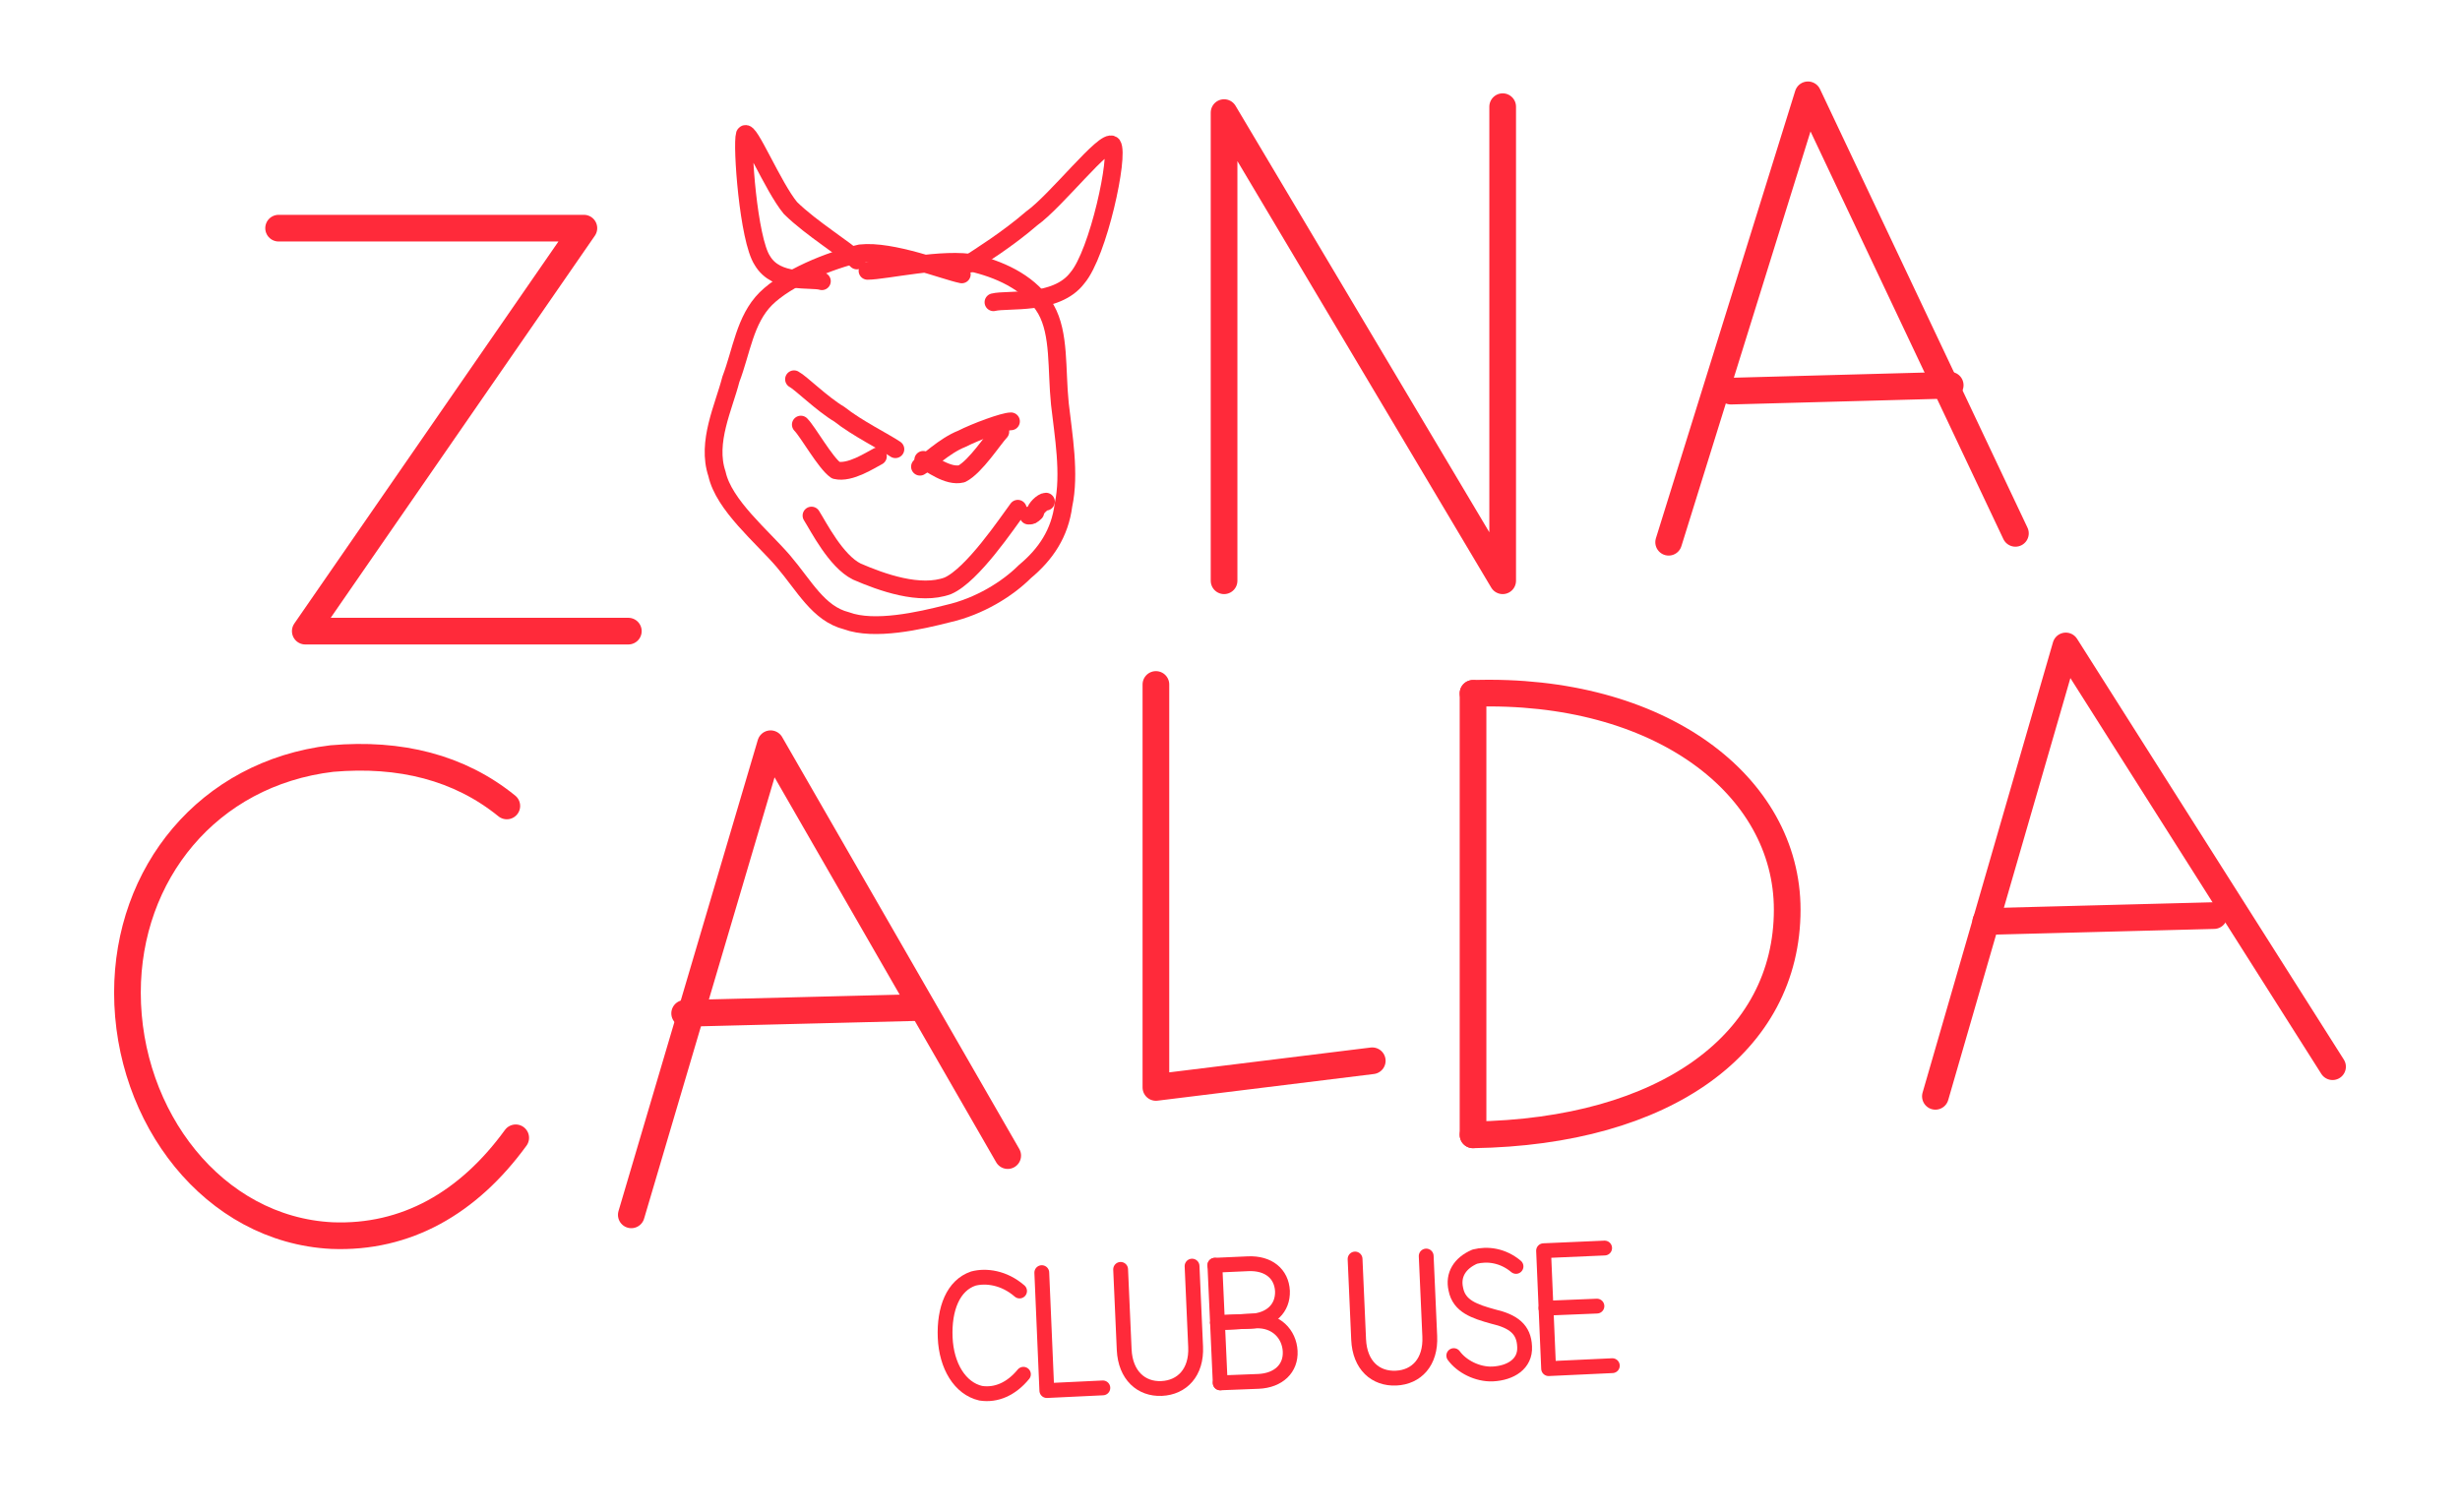
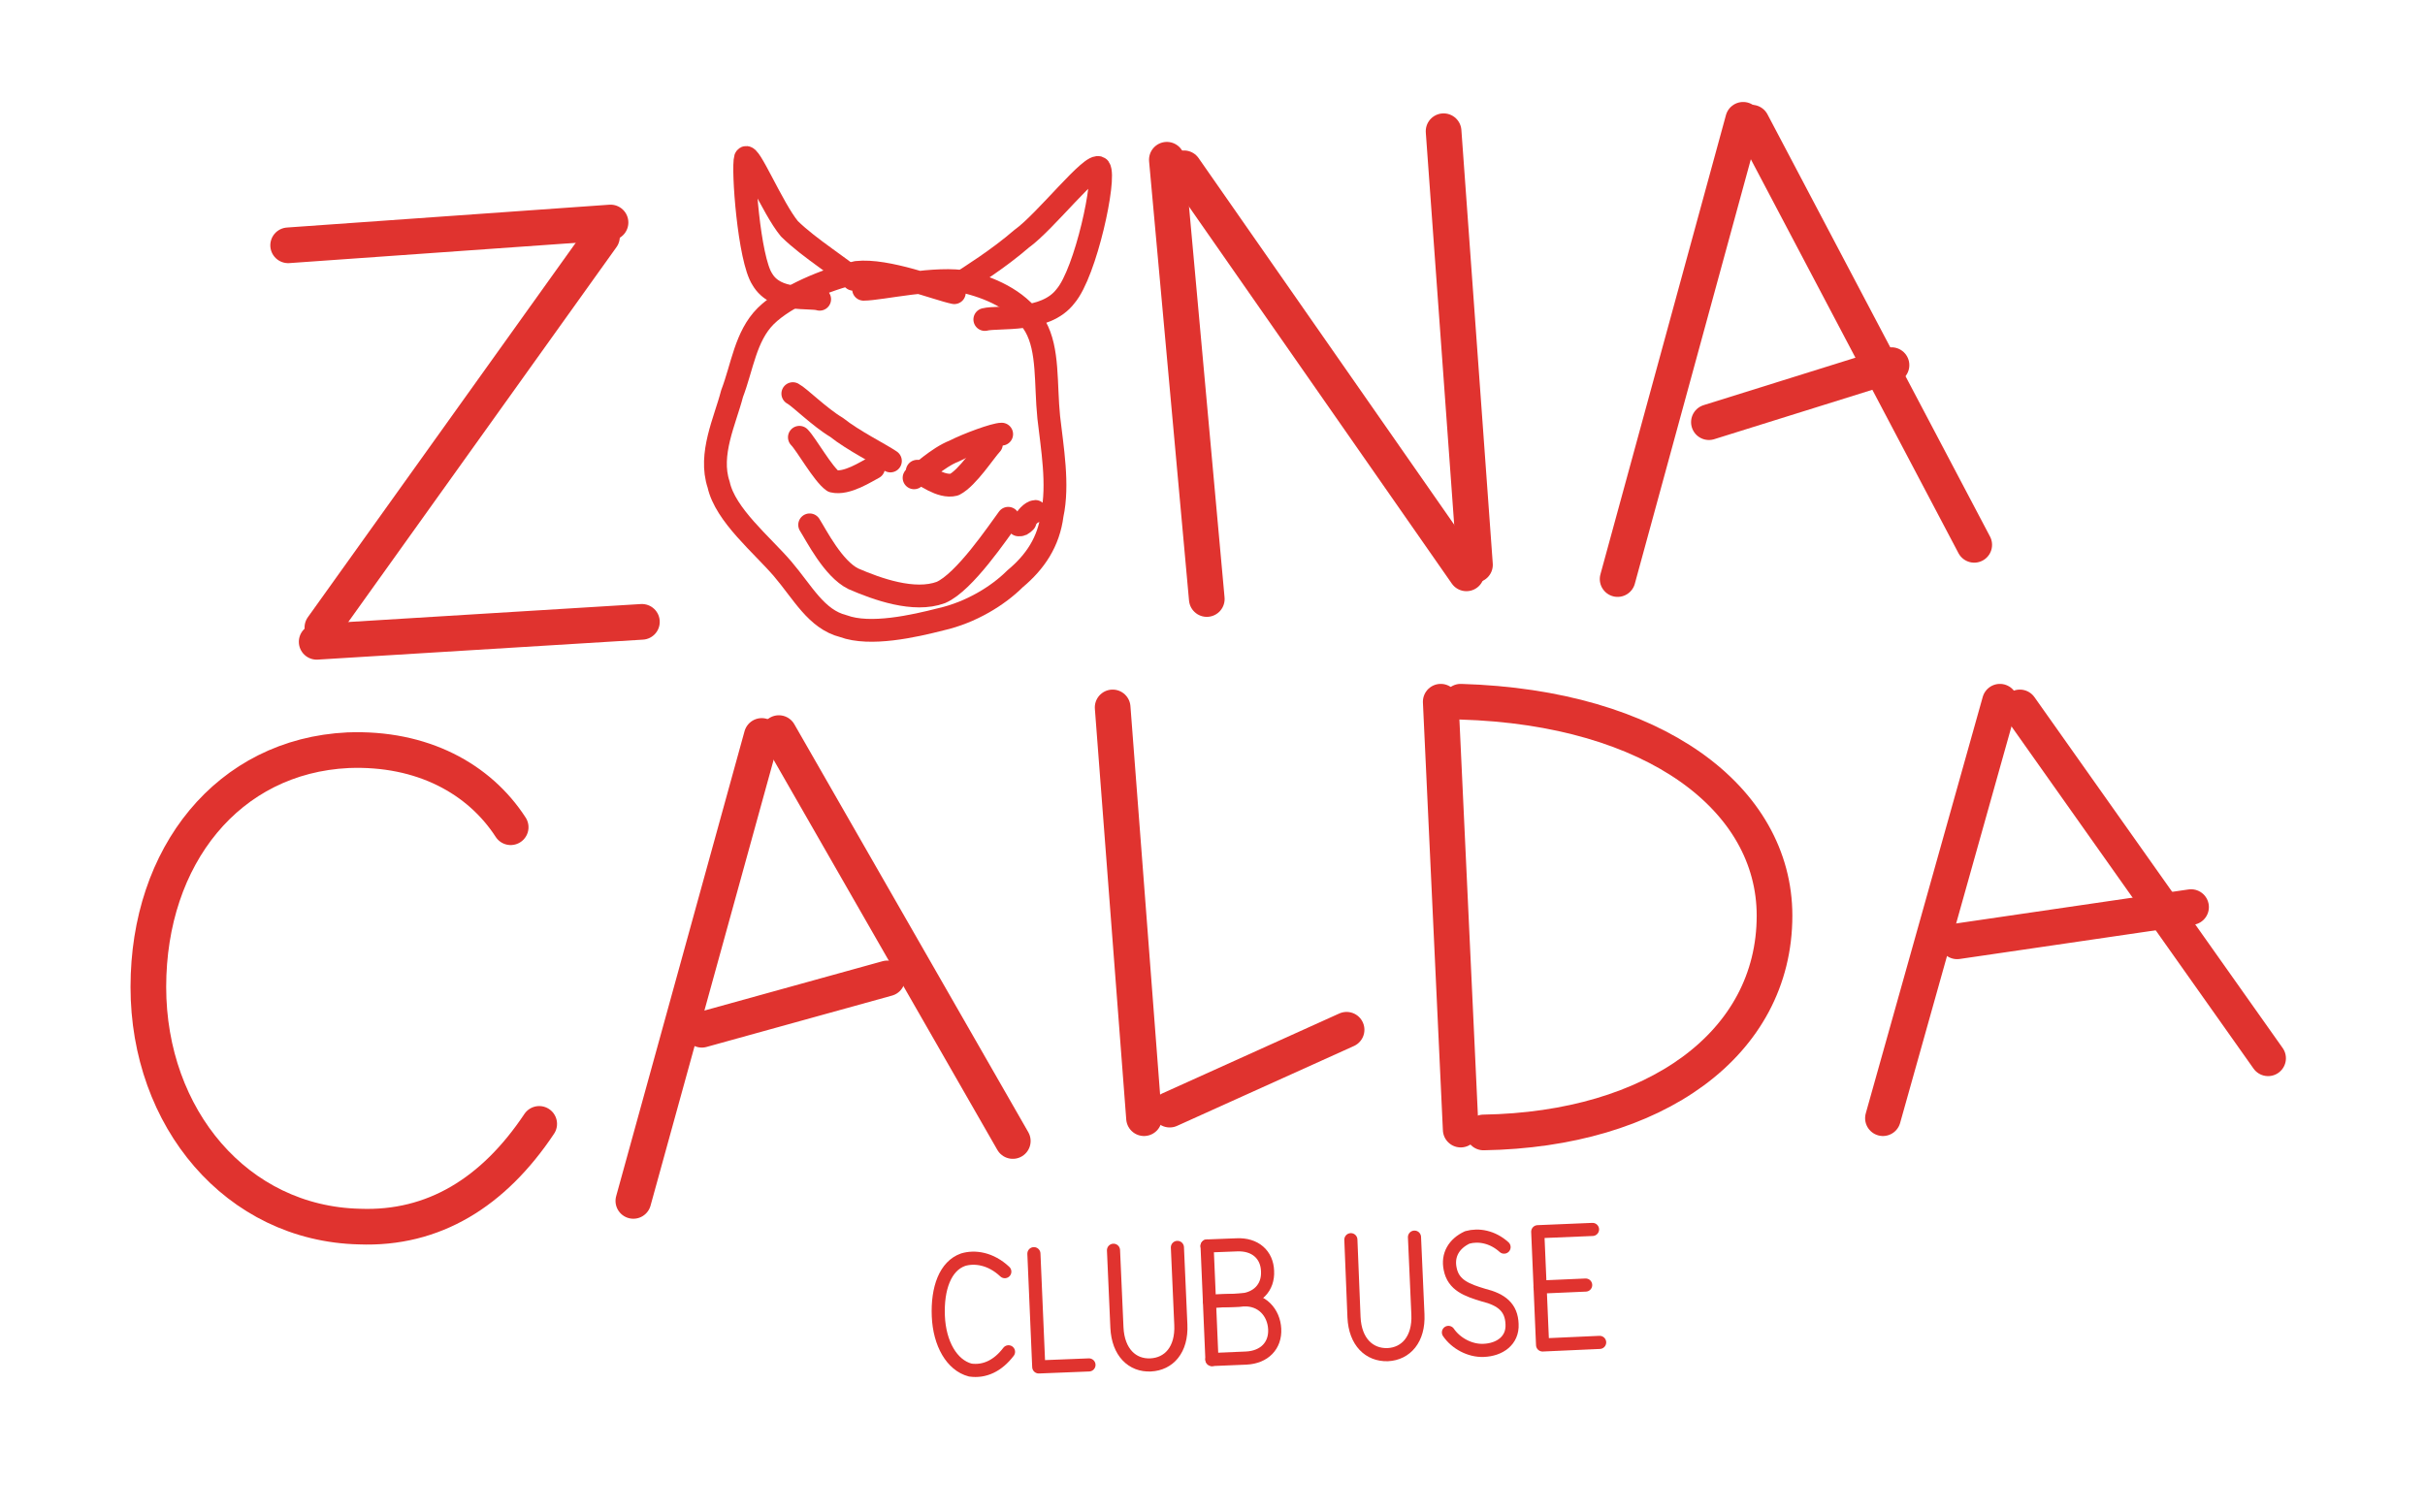
- <svg xmlns="http://www.w3.org/2000/svg" viewBox="110 130 830 510" width="3320" height="2040" fill="none" stroke="#ff2a3a" stroke-linecap="round" stroke-linejoin="round">
-   <g stroke-width="9">
-     <path d="M204 207L307 207L213 343L322 343" />
-     <path d="M523 326L523 168L617 326L617 166" />
-     <path d="M673 313L720 162L790 310" />
-     <path d="M694 262L768 260" />
-     <path d="M281 402C265 389 245 384 222 386C180 391 153 425 153 465C153 507 182 545 222 547C247 548 268 536 284 514" />
-     <path d="M323 540L370 381L450 520" />
-     <path d="M341 472L421 470" />
-     <path d="M500 361L500 497L573 488" />
-     <path d="M607 364L607 513" />
-     <path d="M607 364C670 362 713 395 713 437C713 482 672 512 607 513" />
-     <path d="M763 500L807 348L897 490" />
-     <path d="M780 441L857 439" />
+ <svg xmlns="http://www.w3.org/2000/svg" viewBox="100 120 850 530" width="3400" height="2120" fill="none" stroke-linecap="round" stroke-linejoin="round">
+   <g stroke="#e0332f" stroke-width="12.5">
+     <path d="M201 206L314 198" />
+     <path d="M311 203L213 340" />
+     <path d="M211 345L325 338" />
+     <path d="M509 176L523 330" />
+     <path d="M515 179L614 321" />
+     <path d="M606 166L617 318" />
+     <path d="M667 323L711 162" />
+     <path d="M714 163L792 311" />
+     <path d="M699 268L763 248" />
+     <path d="M279 410C268 393 248 382 222 383C180 385 152 420 152 466C152 512 183 549 226 550C252 551 273 538 289 514" />
+     <path d="M322 541L367 378" />
+     <path d="M373 377L455 520" />
+     <path d="M346 481L411 463" />
+     <path d="M490 368L501 512" />
+     <path d="M510 509L572 481" />
+     <path d="M605 366L612 516" />
+     <path d="M612 366C680 368 722 400 722 441C722 486 680 516 620 517" />
+     <path d="M760 512L801 366" />
+     <path d="M808 368L895 491" />
+     <path d="M786 450L868 438" />
  </g>
-   <g stroke-width="6">
+   <g stroke="#e0332f" stroke-width="8">
    <path d="M402.7 221.4C408.6 221.4 428.6 216.7 439.2 219C448.7 221.4 458.1 226.1 462.9 234.4C467.6 242.7 466.4 254.5 467.6 266.3C468.8 276.9 471.1 289.9 468.8 300.5C467.6 309.9 462.9 317 455.8 322.9C449.9 328.8 440.4 334.7 429.8 337.1C420.4 339.5 405 343 395.6 339.5C386.1 337.1 381.4 327.7 374.3 319.4C367.2 311.1 354.2 300.5 351.9 289.9C348.3 279.2 354.2 267.4 356.6 258C360.2 248.6 361.3 237.9 368.4 230.8C375.5 223.8 389.7 217.9 400.3 215.5C410.9 214.3 428.6 221.4 434.5 222.6" />
    <path d="M387.3 224.9C383.8 223.8 372 226.1 367.2 217.9C362.5 210.8 360.2 178.9 361.3 175.4C362.5 173 370.8 193.1 376.7 200.2C383.8 207.2 395.6 214.3 399.1 217.9" />
    <path d="M445.2 232C449.9 230.8 466.4 233.2 473.5 223.8C480.6 215.5 487.7 182.4 485.3 178.9C482.9 176.5 466.4 197.8 458.1 203.7C449.9 210.8 440.4 216.7 436.9 219" />
    <path d="M377.9 258C380.2 259.2 387.3 266.3 393.2 269.8C399.1 274.5 408.6 279.2 412.1 281.6" />
    <path d="M380.2 273.3C382.6 275.7 388.5 286.3 392 288.7C396.8 289.9 403.8 285.2 406.2 284" />
    <path d="M451.1 272.2C448.7 272.2 439.2 275.7 434.5 278.1C428.6 280.4 422.7 286.3 420.4 287.5" />
    <path d="M447.5 275.7C445.2 278.1 439.2 287.5 434.5 289.9C429.8 291.1 423.9 286.3 421.5 285.2" />
    <path d="M383.8 304C386.1 307.6 392 319.4 399.1 322.9C407.4 326.5 420.4 331.2 429.8 327.7C438.1 324.1 449.9 306.4 453.4 301.7" />
    <path d="M457 304C458.1 304 458.1 304 459.3 302.9C459.3 301.7 461.7 299.3 462.9 299.3" />
  </g>
-   <g stroke-width="5">
-     <path d="M454 565.7C448.7 561.1 442.6 560.4 438.4 561.5C431.6 563.8 428.5 571.7 428.9 581.4C429.3 591 433.9 598.6 440.9 600.2C446.1 601 451.2 598.8 455.3 593.8" />
-     <path d="M461.5 559.5L463.2 599.3L482.1 598.4" />
-     <path d="M488.1 558.4L489.3 585.5C489.7 594.2 495.1 598.9 501.9 598.6C508.8 598.3 513.8 593.2 513.4 584.5L512.2 557.3" />
-     <path d="M519.9 557L521.7 596.7" />
-     <path d="M519.9 557L531.1 556.5C538 556.2 542.4 559.9 542.7 565.7C542.9 571.5 538.8 575.6 531.9 575.9L520.8 576.4" />
-     <path d="M520.8 576.4L533.7 575.8C540.5 575.5 545 580.2 545.3 586C545.6 591.8 541.4 595.9 534.6 596.2L521.7 596.7" />
-     <path d="M567.2 554.9L568.4 582.1C568.8 590.8 574.1 595.4 581 595.1C587.9 594.8 592.8 589.7 592.4 581L591.2 553.9" />
-     <path d="M621.5 557.4C617.1 553.7 611.9 553 607.6 554.1C602.5 556.3 600.1 560.3 601.2 565.1C602.3 570.9 607.6 572.6 613.7 574.3C620.6 575.9 624.2 578.6 624.4 584.5C624.7 590.3 619.7 593.4 613.6 593.7C608.5 593.9 603.2 591.2 600.5 587.5" />
-     <path d="M651.4 551.2L630.8 552.1L632.5 591.9L654 590.9" />
-     <path d="M631.6 571.5L648.8 570.8" />
+   <g stroke="#e0332f" stroke-width="4.6">
+     <path d="M452.2 565.8C447.2 561.1 441.6 560.4 437.6 561.6C431.3 563.8 428.5 571.7 428.9 581.4C429.3 591 433.6 598.6 440.1 600.3C445 601 449.7 598.9 453.5 593.9" />
+     <path d="M462.4 559.5L464.1 599.2L481.7 598.5" />
+     <path d="M490.3 558.3L491.5 585.4C491.9 594.1 496.9 598.8 503.3 598.5C509.7 598.2 514.3 593.2 513.9 584.4L512.7 557.3" />
+     <path d="M523.1 556.8L524.8 596.6" />
+     <path d="M523.1 556.8L533.5 556.4C539.9 556.1 544.1 559.8 544.3 565.6C544.6 571.4 540.7 575.5 534.3 575.8L524 576.2" />
+     <path d="M524 576.2L535.9 575.7C542.3 575.4 546.5 580.1 546.8 585.9C547.1 591.7 543.2 595.8 536.8 596.1L524.8 596.6" />
+     <path d="M573.5 554.6L574.6 581.8C575 590.5 580 595.1 586.4 594.9C592.8 594.6 597.4 589.5 597 580.8L595.8 553.7" />
+     <path d="M627.2 557.2C623.1 553.5 618.2 552.7 614.3 553.8C609.6 556 607.3 560 608.3 564.8C609.4 570.6 614.3 572.3 619.9 574C626.4 575.6 629.8 578.4 630 584.2C630.3 590 625.6 593.2 620 593.4C615.2 593.6 610.3 590.9 607.7 587.1" />
+     <path d="M658.2 551L639 551.8L640.7 591.5L660.7 590.6" />
+     <path d="M639.8 571.2L655.8 570.5" />
  </g>
</svg>
